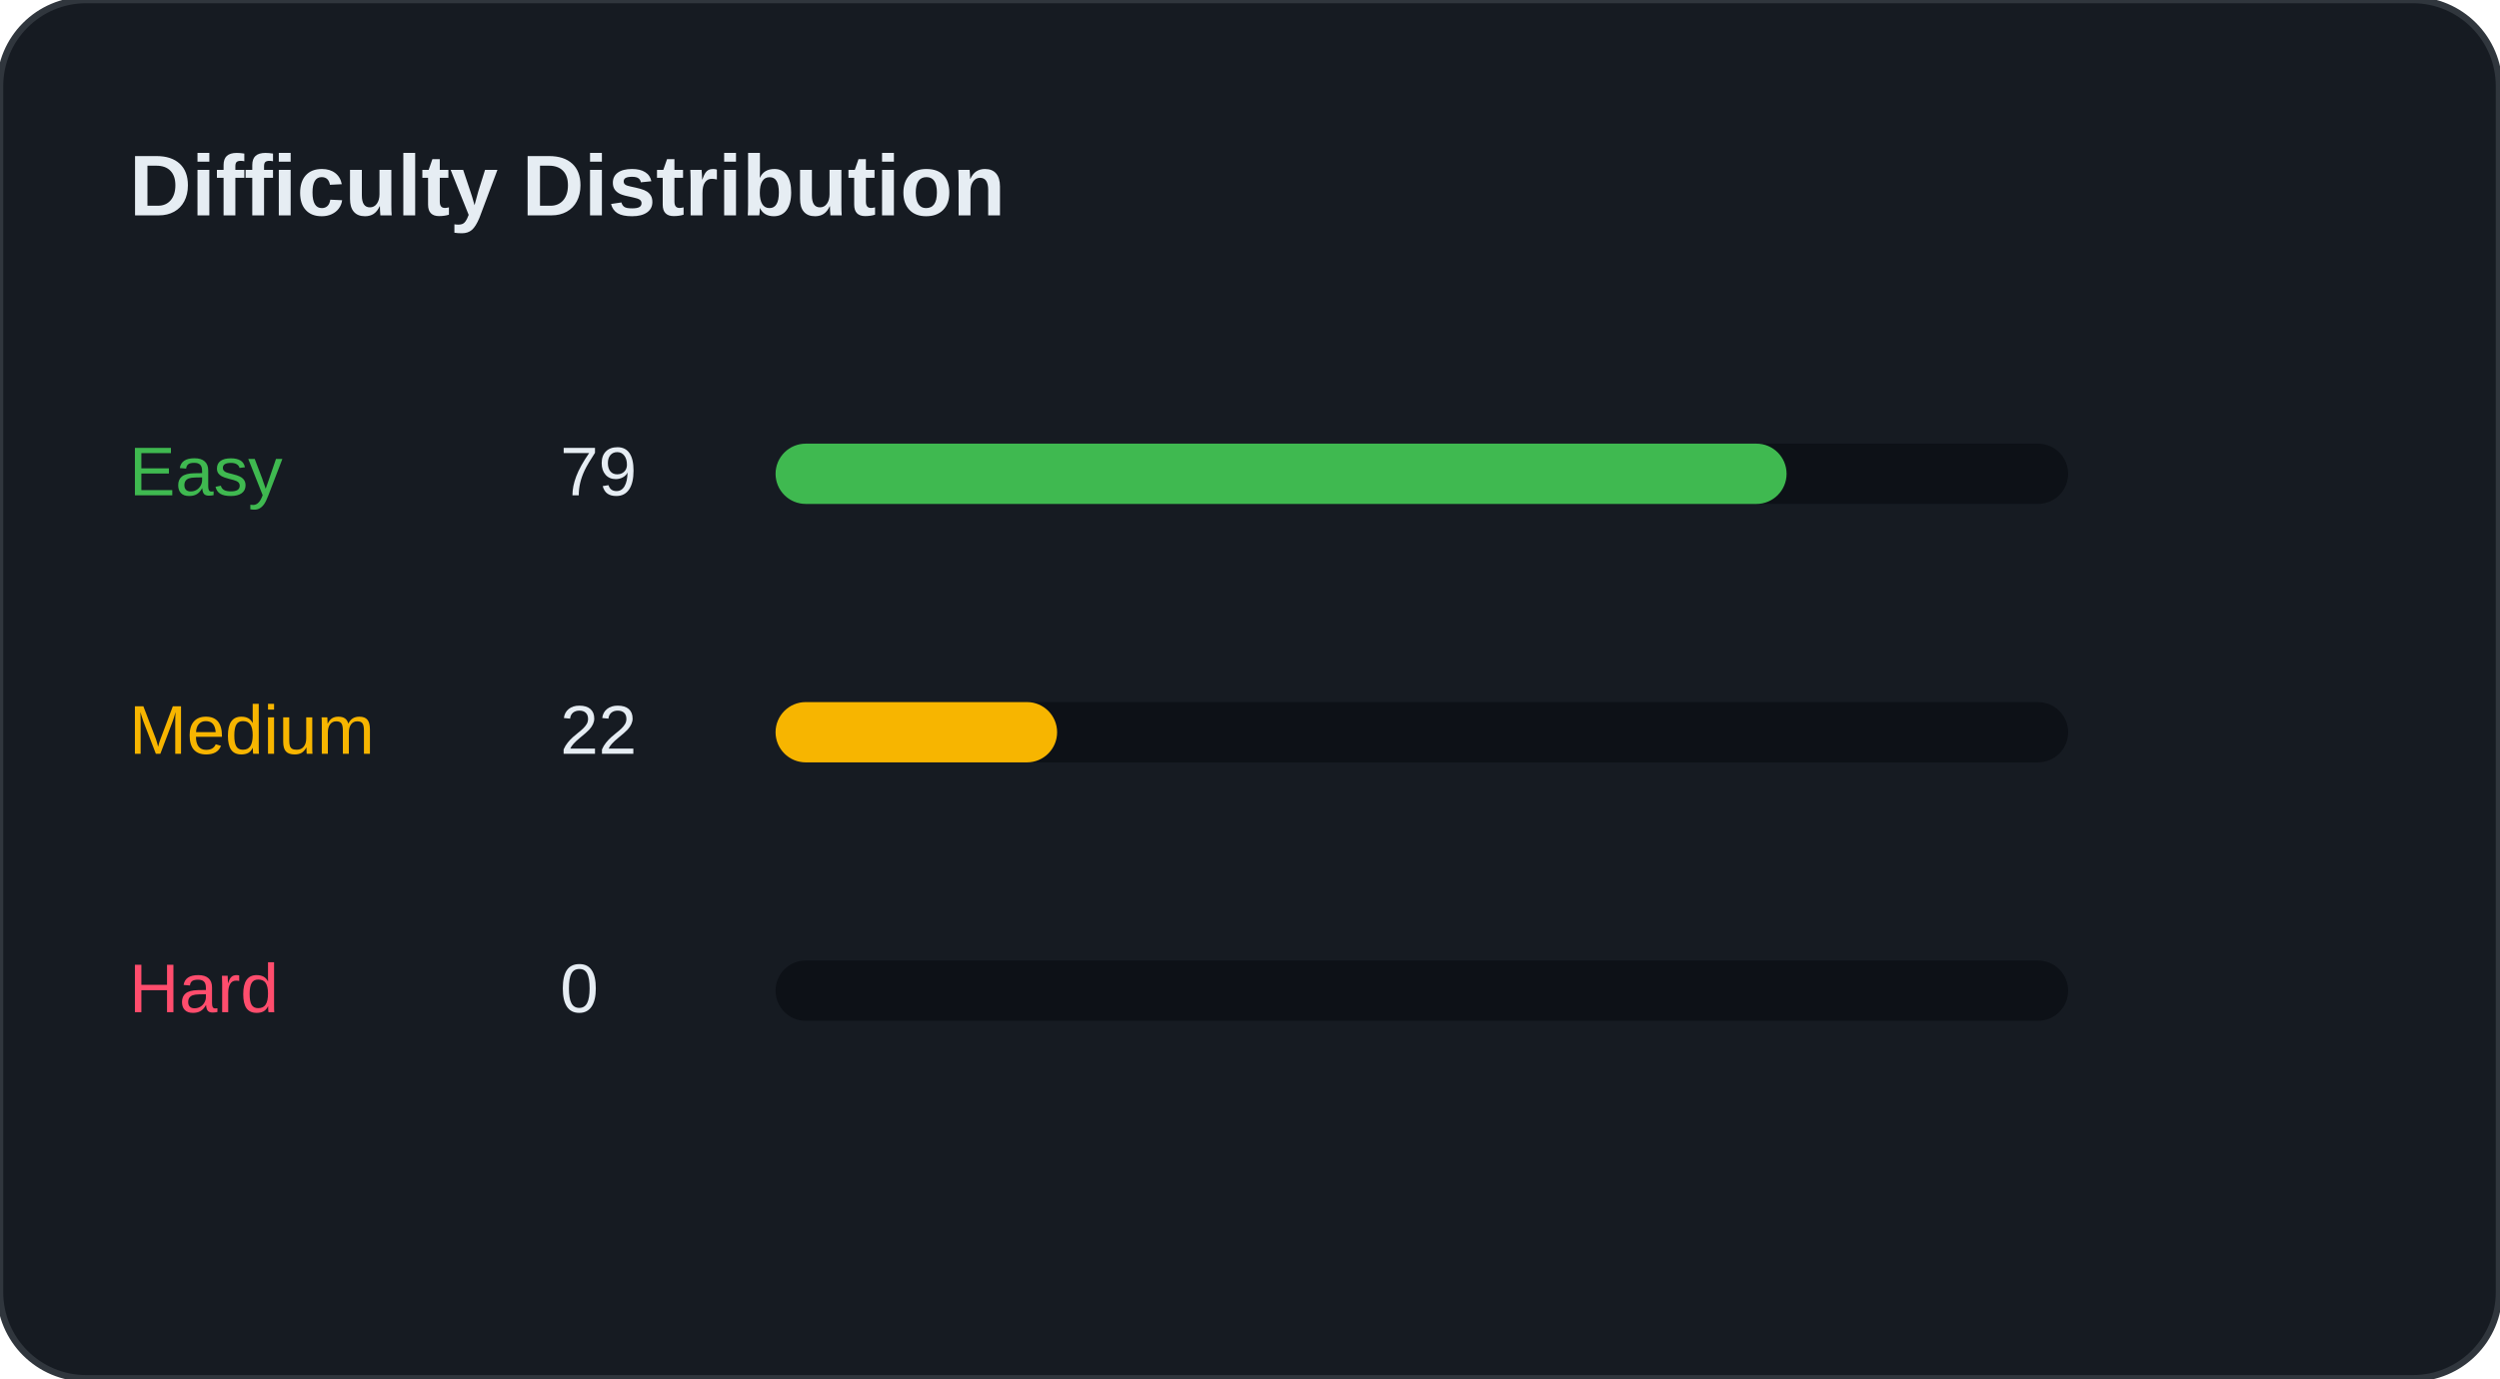
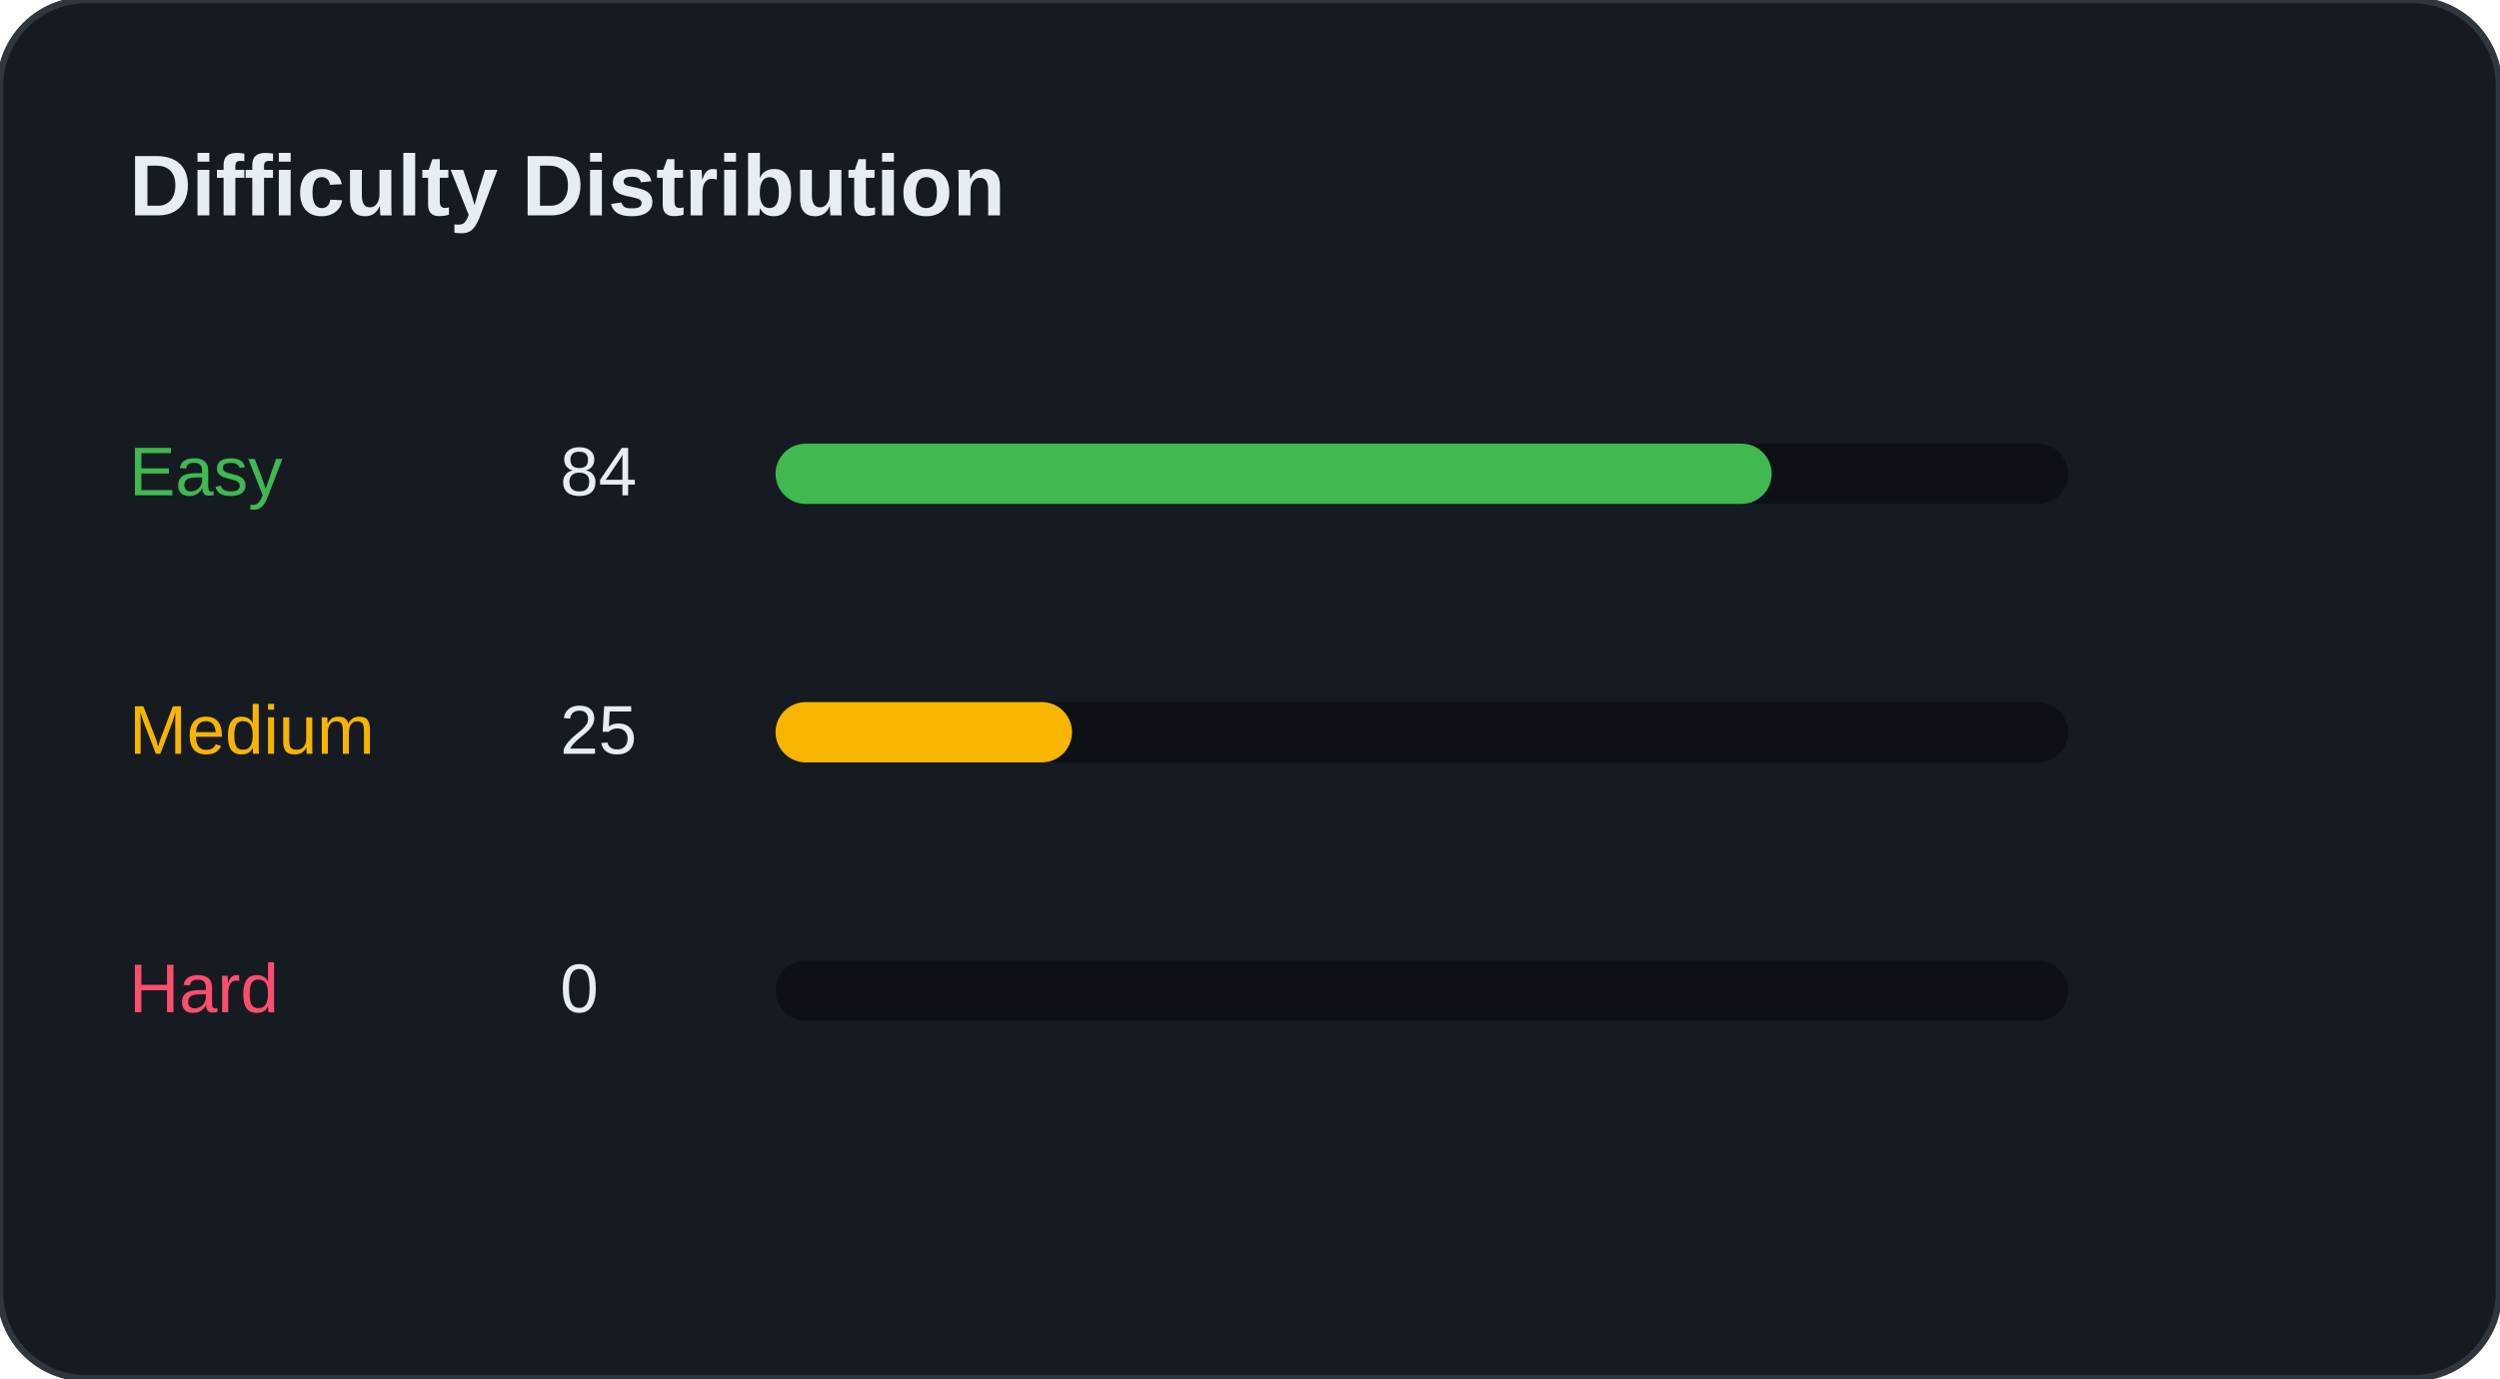
<svg xmlns="http://www.w3.org/2000/svg" width="100%" viewBox="0 0 580 320" preserveAspectRatio="xMidYMid meet">
  <rect width="580" height="320" rx="20" fill="#161B22" stroke="#30363D" stroke-width="1.5" />
  <text x="30" y="50" font-family="Segoe UI, Arial, sans-serif" font-size="20" font-weight="bold" fill="#E6EDF3">Difficulty Distribution</text>
  <g transform="translate(30, 100)">
    <text x="0" y="15" font-family="Segoe UI, Arial, sans-serif" font-size="16" fill="#3FB950">Easy</text>
-     <text x="100" y="15" font-family="Segoe UI, Arial, sans-serif" font-size="16" fill="#E6EDF3">79</text>
+     <text x="100" y="15" font-family="Segoe UI, Arial, sans-serif" font-size="16" fill="#E6EDF3">84</text>
    <rect x="150" y="3" width="300" height="14" rx="7" fill="#0D1117" />
-     <rect x="150" y="3" width="234.653" height="14" rx="7" fill="#3FB950" />
+     <rect x="150" y="3" width="231.193" height="14" rx="7" fill="#3FB950" />
  </g>
  <g transform="translate(30, 160)">
    <text x="0" y="15" font-family="Segoe UI, Arial, sans-serif" font-size="16" fill="#F7B500">Medium</text>
-     <text x="100" y="15" font-family="Segoe UI, Arial, sans-serif" font-size="16" fill="#E6EDF3">22</text>
+     <text x="100" y="15" font-family="Segoe UI, Arial, sans-serif" font-size="16" fill="#E6EDF3">25</text>
    <rect x="150" y="3" width="300" height="14" rx="7" fill="#0D1117" />
-     <rect x="150" y="3" width="65.347" height="14" rx="7" fill="#F7B500" />
+     <rect x="150" y="3" width="68.807" height="14" rx="7" fill="#F7B500" />
  </g>
  <g transform="translate(30, 220)">
    <text x="0" y="15" font-family="Segoe UI, Arial, sans-serif" font-size="16" fill="#FF4D6D">Hard</text>
    <text x="100" y="15" font-family="Segoe UI, Arial, sans-serif" font-size="16" fill="#E6EDF3">0</text>
    <rect x="150" y="3" width="300" height="14" rx="7" fill="#0D1117" />
    <rect x="150" y="3" width="0" height="14" rx="7" fill="#FF4D6D" />
  </g>
</svg>
